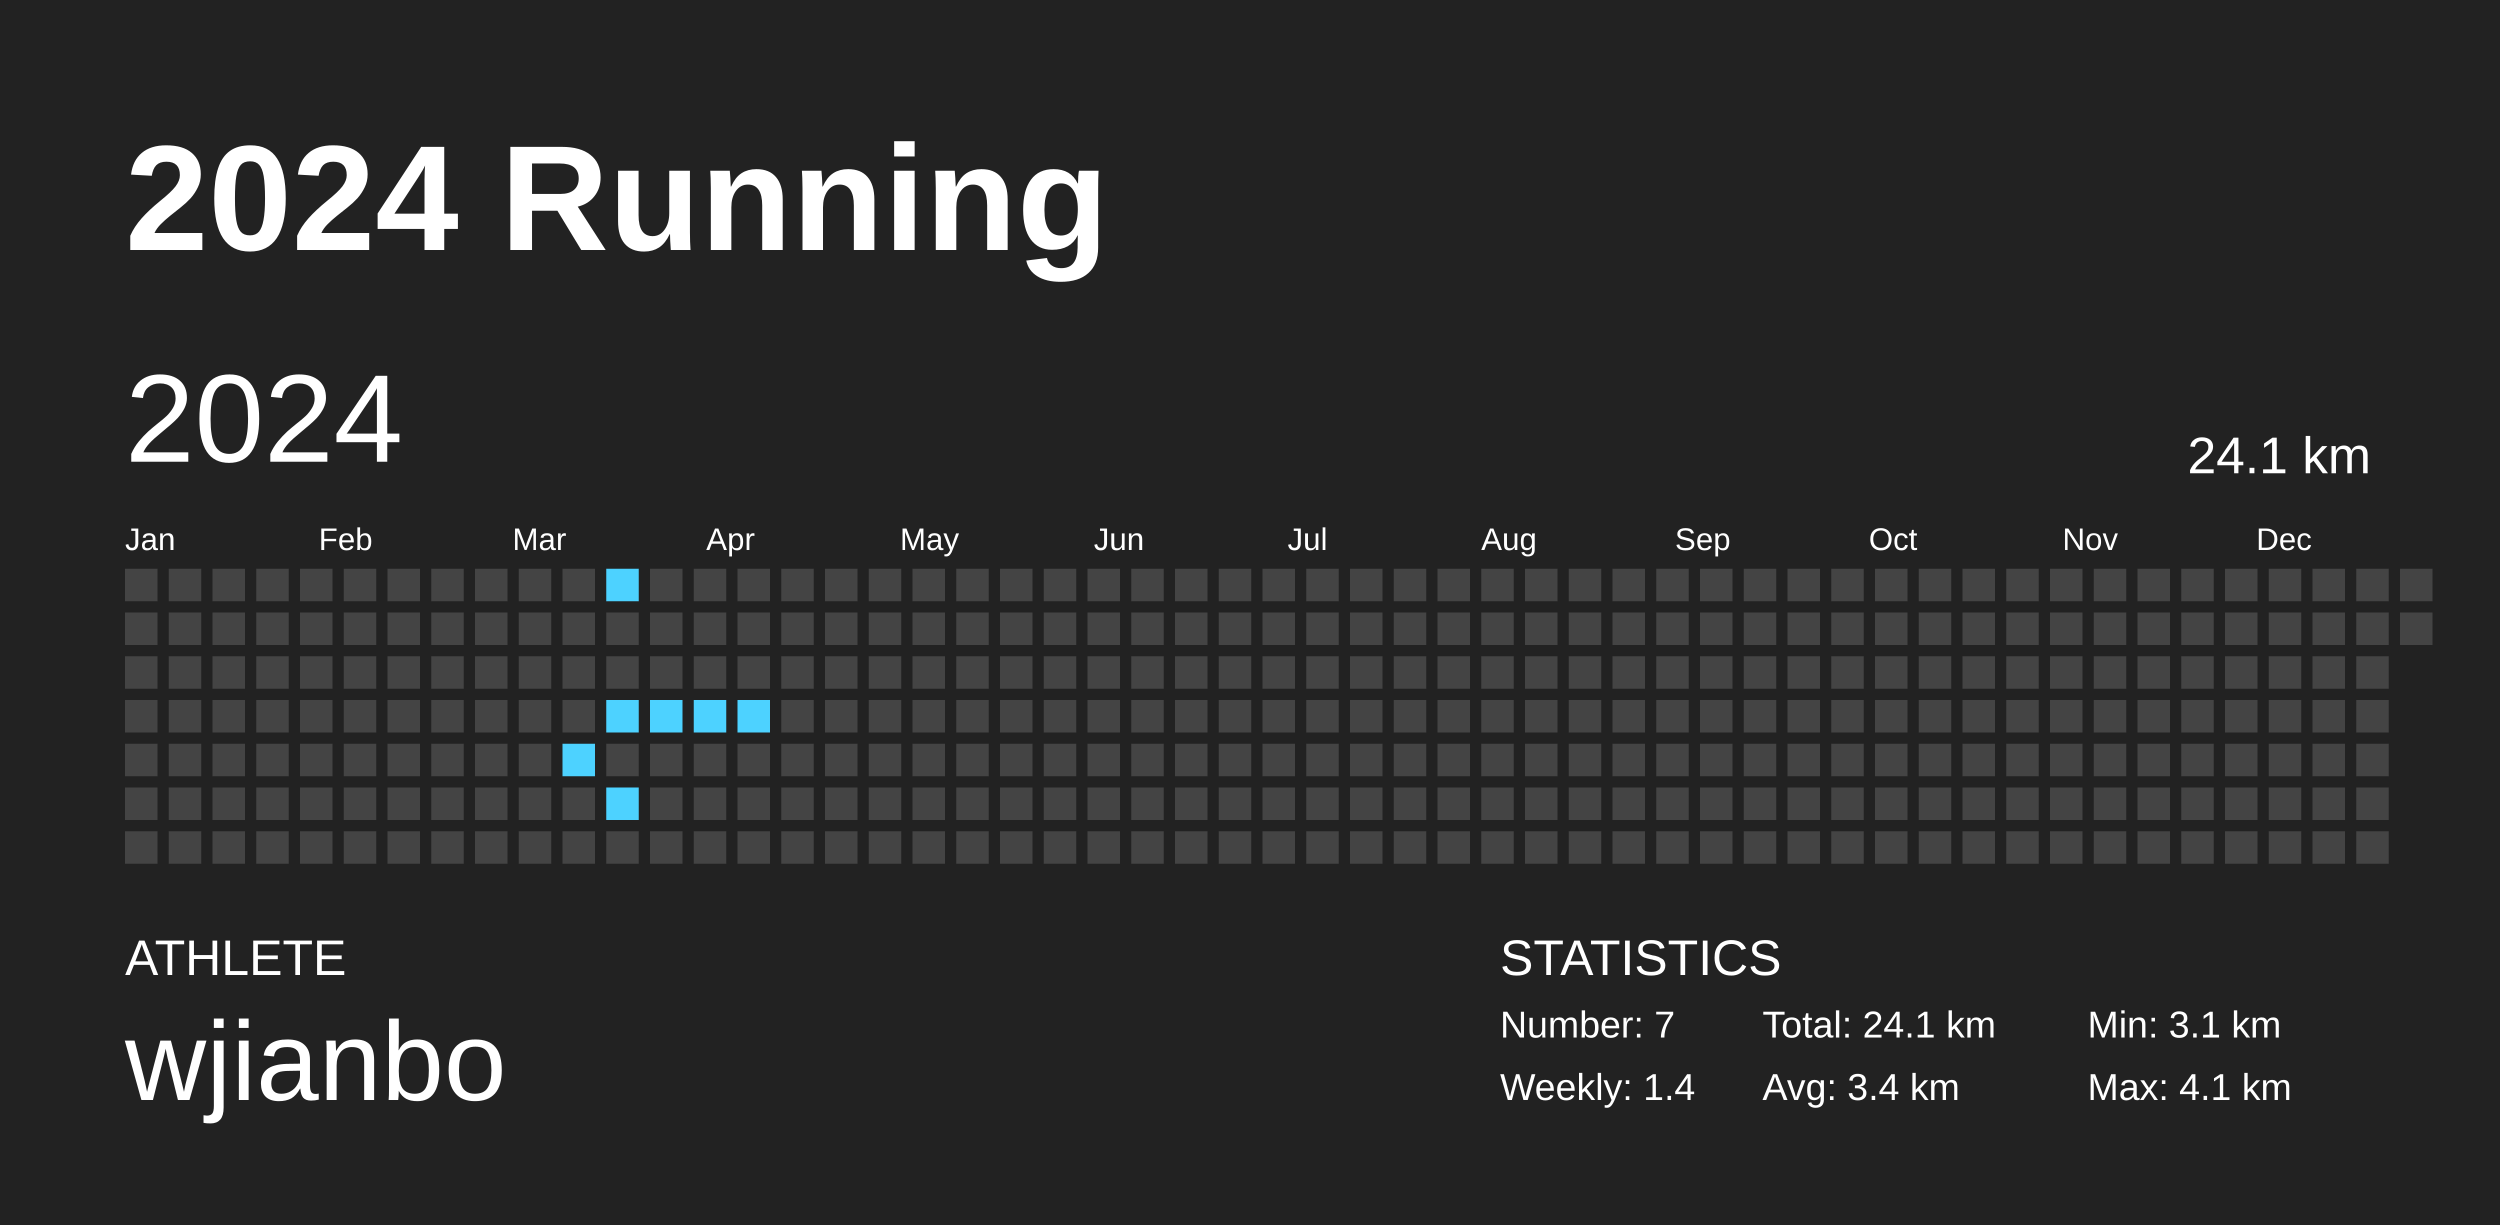
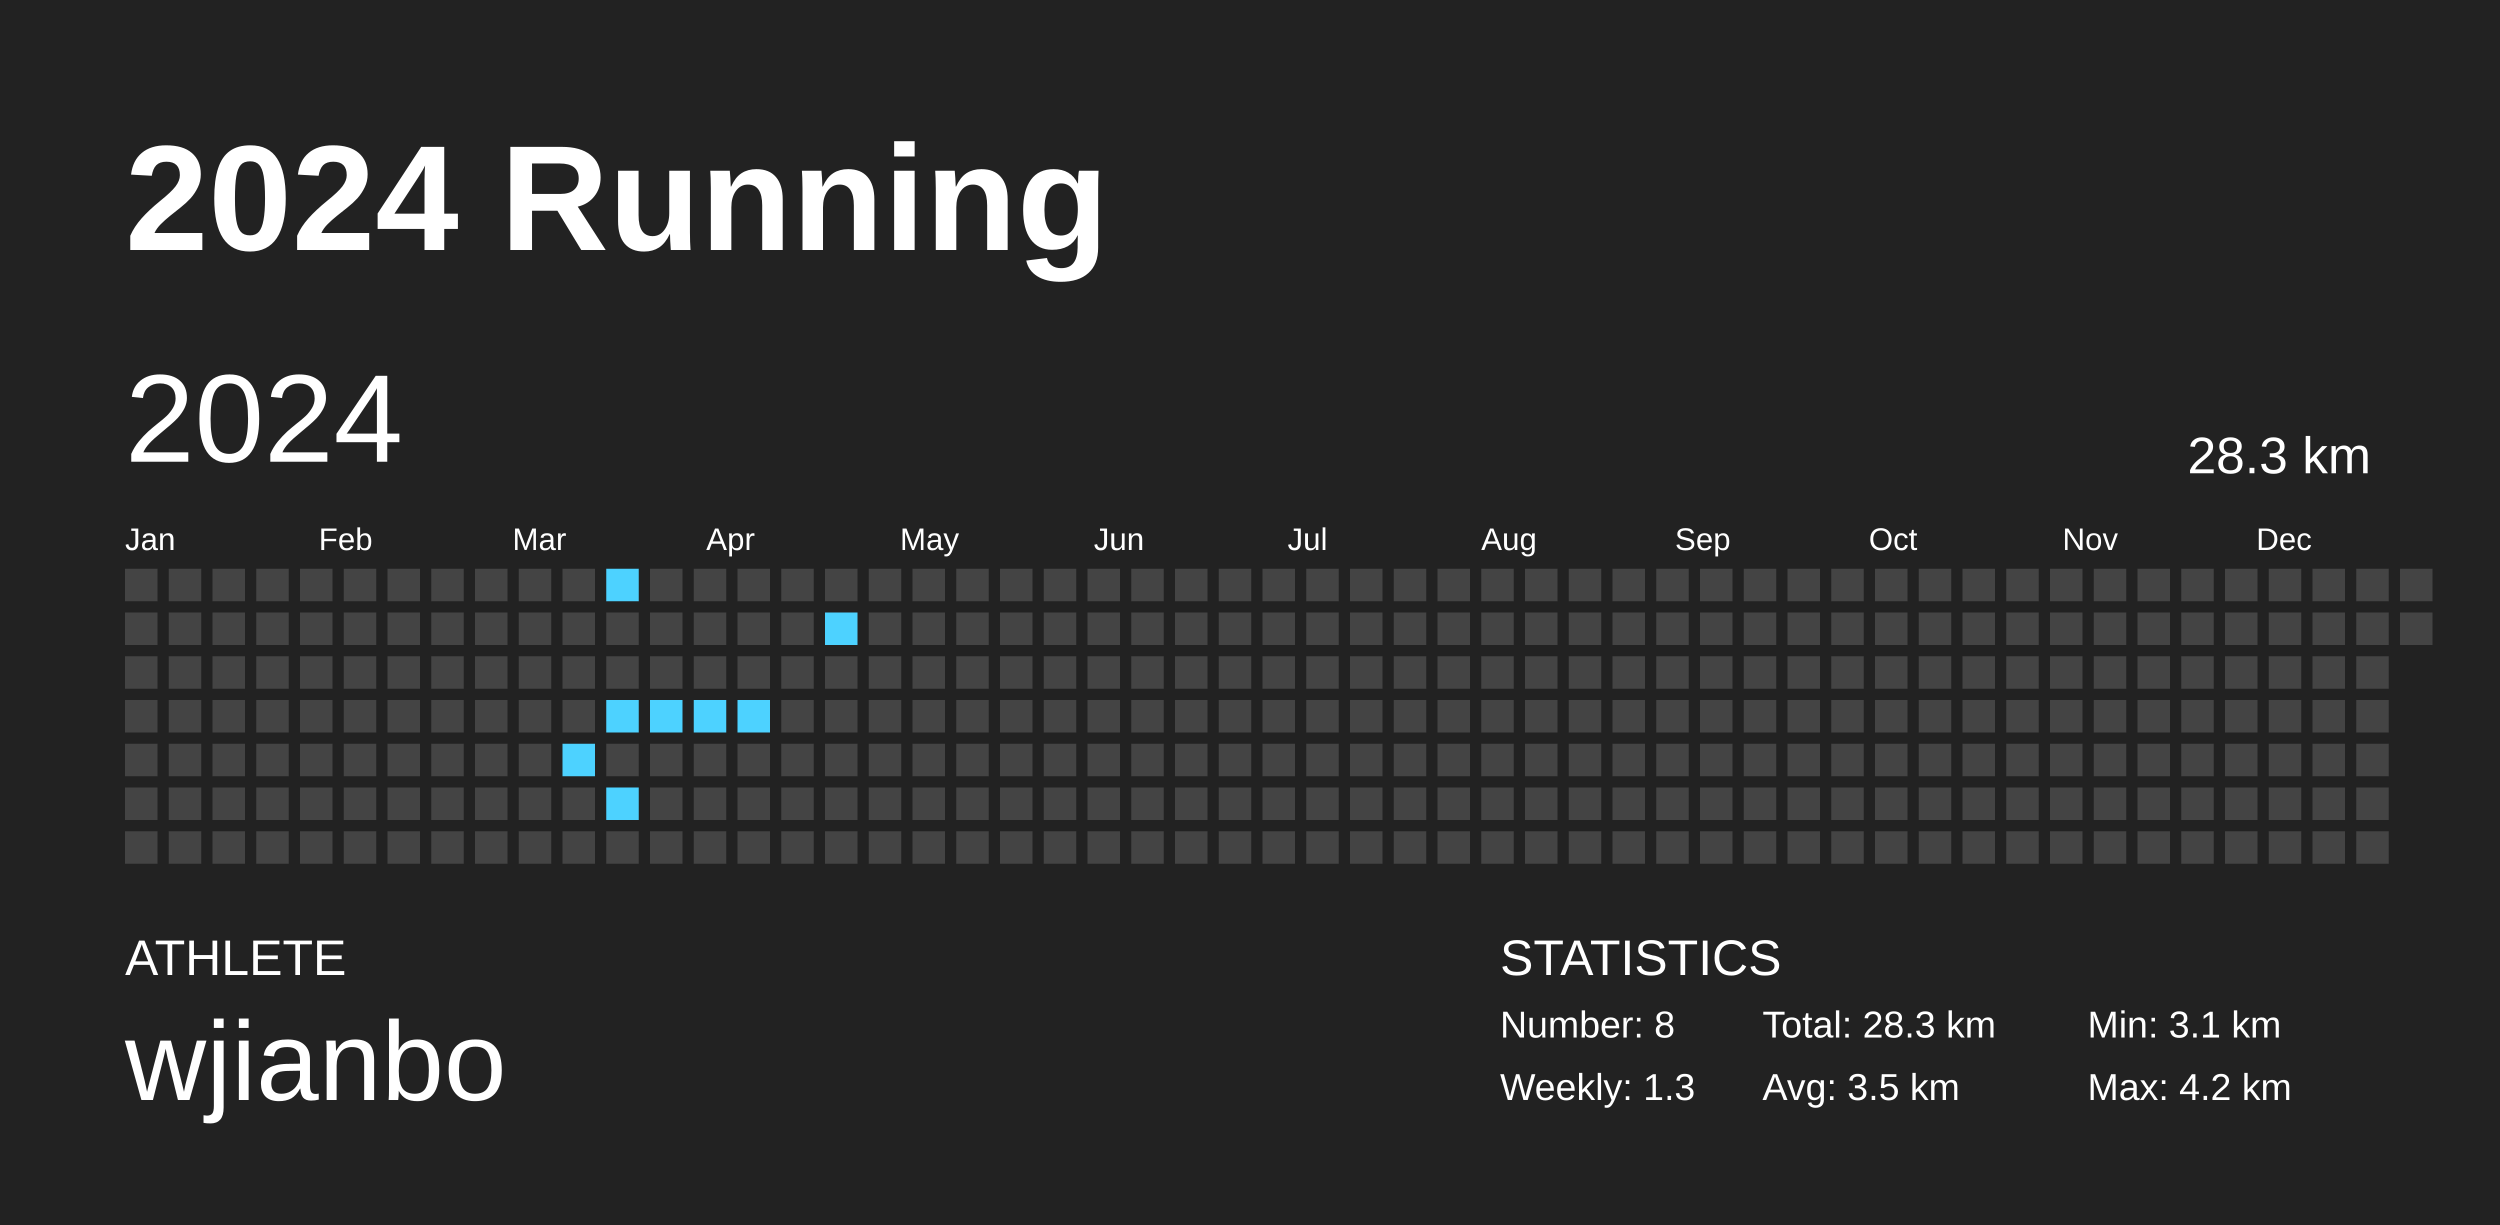
<svg xmlns="http://www.w3.org/2000/svg" baseProfile="full" height="98mm" version="1.1" viewBox="0,0,200,98" width="200mm">
  <defs />
  <rect fill="#222222" height="98" width="200" x="0" y="0" />
  <text fill="#FFFFFF" style="font-size:12px; font-family:Arial; font-weight:bold;" x="10" y="20">2024 Running</text>
  <text fill="#FFFFFF" style="font-size:4px; font-family:Arial" x="10" y="78">ATHLETE</text>
  <text fill="#FFFFFF" style="font-size:9px; font-family:Arial" x="10" y="88">wjianbo</text>
  <text fill="#FFFFFF" style="font-size:4px; font-family:Arial" x="120" y="78">STATISTICS</text>
-   <text fill="#FFFFFF" style="font-size:3px; font-family:Arial" x="120" y="83">Number: 7</text>
-   <text fill="#FFFFFF" style="font-size:3px; font-family:Arial" x="120" y="88">Weekly: 1.4</text>
-   <text fill="#FFFFFF" style="font-size:3px; font-family:Arial" x="141" y="83">Total: 24.1 km</text>
-   <text fill="#FFFFFF" style="font-size:3px; font-family:Arial" x="141" y="88">Avg: 3.4 km</text>
+   <text fill="#FFFFFF" style="font-size:3px; font-family:Arial" x="120" y="83">Number: 8</text>
+   <text fill="#FFFFFF" style="font-size:3px; font-family:Arial" x="120" y="88">Weekly: 1.3</text>
+   <text fill="#FFFFFF" style="font-size:3px; font-family:Arial" x="141" y="83">Total: 28.3 km</text>
+   <text fill="#FFFFFF" style="font-size:3px; font-family:Arial" x="141" y="88">Avg: 3.5 km</text>
  <text fill="#FFFFFF" style="font-size:3px; font-family:Arial" x="167" y="83">Min: 3.1 km</text>
-   <text fill="#FFFFFF" style="font-size:3px; font-family:Arial" x="167" y="88">Max: 4.1 km</text>
+   <text fill="#FFFFFF" style="font-size:3px; font-family:Arial" x="167" y="88">Max: 4.2 km</text>
  <text dominant-baseline="hanging" fill="#FFFFFF" style="font-size:10.0px; font-family:Arial;" x="10" y="30">2024</text>
-   <text dominant-baseline="hanging" fill="#FFFFFF" style="font-size:4.125px; font-family:Arial;" x="175" y="35">24.1 km</text>
+   <text dominant-baseline="hanging" fill="#FFFFFF" style="font-size:4.125px; font-family:Arial;" x="175" y="35">28.3 km</text>
  <text fill="#FFFFFF" style="font-size:2.5px; font-family:Arial" x="10.0" y="44">Jan</text>
  <text fill="#FFFFFF" style="font-size:2.5px; font-family:Arial" x="25.5" y="44">Feb</text>
  <text fill="#FFFFFF" style="font-size:2.5px; font-family:Arial" x="41.0" y="44">Mar</text>
  <text fill="#FFFFFF" style="font-size:2.5px; font-family:Arial" x="56.5" y="44">Apr</text>
  <text fill="#FFFFFF" style="font-size:2.5px; font-family:Arial" x="72.0" y="44">May</text>
  <text fill="#FFFFFF" style="font-size:2.5px; font-family:Arial" x="87.5" y="44">Jun</text>
  <text fill="#FFFFFF" style="font-size:2.5px; font-family:Arial" x="103.0" y="44">Jul</text>
  <text fill="#FFFFFF" style="font-size:2.5px; font-family:Arial" x="118.5" y="44">Aug</text>
  <text fill="#FFFFFF" style="font-size:2.5px; font-family:Arial" x="134.0" y="44">Sep</text>
  <text fill="#FFFFFF" style="font-size:2.5px; font-family:Arial" x="149.5" y="44">Oct</text>
  <text fill="#FFFFFF" style="font-size:2.5px; font-family:Arial" x="165.0" y="44">Nov</text>
  <text fill="#FFFFFF" style="font-size:2.5px; font-family:Arial" x="180.5" y="44">Dec</text>
  <rect fill="#444444" height="2.6" width="2.6" x="10.0" y="45.5" />
  <rect fill="#444444" height="2.6" width="2.6" x="10.0" y="49.0" />
  <rect fill="#444444" height="2.6" width="2.6" x="10.0" y="52.5" />
  <rect fill="#444444" height="2.6" width="2.6" x="10.0" y="56.0" />
  <rect fill="#444444" height="2.6" width="2.6" x="10.0" y="59.5" />
  <rect fill="#444444" height="2.6" width="2.6" x="10.0" y="63.0" />
  <rect fill="#444444" height="2.6" width="2.6" x="10.0" y="66.5" />
  <rect fill="#444444" height="2.6" width="2.6" x="13.5" y="45.5" />
  <rect fill="#444444" height="2.6" width="2.6" x="13.5" y="49.0" />
  <rect fill="#444444" height="2.6" width="2.6" x="13.5" y="52.5" />
  <rect fill="#444444" height="2.6" width="2.6" x="13.5" y="56.0" />
  <rect fill="#444444" height="2.6" width="2.6" x="13.5" y="59.5" />
  <rect fill="#444444" height="2.6" width="2.6" x="13.5" y="63.0" />
  <rect fill="#444444" height="2.6" width="2.6" x="13.5" y="66.5" />
  <rect fill="#444444" height="2.6" width="2.6" x="17.0" y="45.5" />
  <rect fill="#444444" height="2.6" width="2.6" x="17.0" y="49.0" />
  <rect fill="#444444" height="2.6" width="2.6" x="17.0" y="52.5" />
  <rect fill="#444444" height="2.6" width="2.6" x="17.0" y="56.0" />
  <rect fill="#444444" height="2.6" width="2.6" x="17.0" y="59.5" />
  <rect fill="#444444" height="2.6" width="2.6" x="17.0" y="63.0" />
  <rect fill="#444444" height="2.6" width="2.6" x="17.0" y="66.5" />
  <rect fill="#444444" height="2.6" width="2.6" x="20.5" y="45.5" />
  <rect fill="#444444" height="2.6" width="2.6" x="20.5" y="49.0" />
  <rect fill="#444444" height="2.6" width="2.6" x="20.5" y="52.5" />
  <rect fill="#444444" height="2.6" width="2.6" x="20.5" y="56.0" />
  <rect fill="#444444" height="2.6" width="2.6" x="20.5" y="59.5" />
  <rect fill="#444444" height="2.6" width="2.6" x="20.5" y="63.0" />
  <rect fill="#444444" height="2.6" width="2.6" x="20.5" y="66.5" />
  <rect fill="#444444" height="2.6" width="2.6" x="24.0" y="45.5" />
  <rect fill="#444444" height="2.6" width="2.6" x="24.0" y="49.0" />
  <rect fill="#444444" height="2.6" width="2.6" x="24.0" y="52.5" />
  <rect fill="#444444" height="2.6" width="2.6" x="24.0" y="56.0" />
  <rect fill="#444444" height="2.6" width="2.6" x="24.0" y="59.5" />
  <rect fill="#444444" height="2.6" width="2.6" x="24.0" y="63.0" />
  <rect fill="#444444" height="2.6" width="2.6" x="24.0" y="66.5" />
  <rect fill="#444444" height="2.6" width="2.6" x="27.5" y="45.5" />
  <rect fill="#444444" height="2.6" width="2.6" x="27.5" y="49.0" />
  <rect fill="#444444" height="2.6" width="2.6" x="27.5" y="52.5" />
  <rect fill="#444444" height="2.6" width="2.6" x="27.5" y="56.0" />
  <rect fill="#444444" height="2.6" width="2.6" x="27.5" y="59.5" />
  <rect fill="#444444" height="2.6" width="2.6" x="27.5" y="63.0" />
  <rect fill="#444444" height="2.6" width="2.6" x="27.5" y="66.5" />
  <rect fill="#444444" height="2.6" width="2.6" x="31.0" y="45.5" />
  <rect fill="#444444" height="2.6" width="2.6" x="31.0" y="49.0" />
  <rect fill="#444444" height="2.6" width="2.6" x="31.0" y="52.5" />
  <rect fill="#444444" height="2.6" width="2.6" x="31.0" y="56.0" />
  <rect fill="#444444" height="2.6" width="2.6" x="31.0" y="59.5" />
  <rect fill="#444444" height="2.6" width="2.6" x="31.0" y="63.0" />
  <rect fill="#444444" height="2.6" width="2.6" x="31.0" y="66.5" />
  <rect fill="#444444" height="2.6" width="2.6" x="34.5" y="45.5" />
  <rect fill="#444444" height="2.6" width="2.6" x="34.5" y="49.0" />
  <rect fill="#444444" height="2.6" width="2.6" x="34.5" y="52.5" />
  <rect fill="#444444" height="2.6" width="2.6" x="34.5" y="56.0" />
  <rect fill="#444444" height="2.6" width="2.6" x="34.5" y="59.5" />
  <rect fill="#444444" height="2.6" width="2.6" x="34.5" y="63.0" />
  <rect fill="#444444" height="2.6" width="2.6" x="34.5" y="66.5" />
  <rect fill="#444444" height="2.6" width="2.6" x="38.0" y="45.5" />
  <rect fill="#444444" height="2.6" width="2.6" x="38.0" y="49.0" />
  <rect fill="#444444" height="2.6" width="2.6" x="38.0" y="52.5" />
  <rect fill="#444444" height="2.6" width="2.6" x="38.0" y="56.0" />
  <rect fill="#444444" height="2.6" width="2.6" x="38.0" y="59.5" />
  <rect fill="#444444" height="2.6" width="2.6" x="38.0" y="63.0" />
  <rect fill="#444444" height="2.6" width="2.6" x="38.0" y="66.5" />
  <rect fill="#444444" height="2.6" width="2.6" x="41.5" y="45.5" />
  <rect fill="#444444" height="2.6" width="2.6" x="41.5" y="49.0" />
  <rect fill="#444444" height="2.6" width="2.6" x="41.5" y="52.5" />
  <rect fill="#444444" height="2.6" width="2.6" x="41.5" y="56.0" />
  <rect fill="#444444" height="2.6" width="2.6" x="41.5" y="59.5" />
  <rect fill="#444444" height="2.6" width="2.6" x="41.5" y="63.0" />
  <rect fill="#444444" height="2.6" width="2.6" x="41.5" y="66.5" />
  <rect fill="#444444" height="2.6" width="2.6" x="45.0" y="45.5" />
  <rect fill="#444444" height="2.6" width="2.6" x="45.0" y="49.0" />
  <rect fill="#444444" height="2.6" width="2.6" x="45.0" y="52.5" />
  <rect fill="#444444" height="2.6" width="2.6" x="45.0" y="56.0" />
  <rect fill="#4dd2ff" height="2.6" width="2.6" x="45.0" y="59.5" />
  <rect fill="#444444" height="2.6" width="2.6" x="45.0" y="63.0" />
  <rect fill="#444444" height="2.6" width="2.6" x="45.0" y="66.5" />
  <rect fill="#4dd2ff" height="2.6" width="2.6" x="48.5" y="45.5" />
  <rect fill="#444444" height="2.6" width="2.6" x="48.5" y="49.0" />
  <rect fill="#444444" height="2.6" width="2.6" x="48.5" y="52.5" />
  <rect fill="#4dd2ff" height="2.6" width="2.6" x="48.5" y="56.0" />
  <rect fill="#444444" height="2.6" width="2.6" x="48.5" y="59.5" />
  <rect fill="#4dd2ff" height="2.6" width="2.6" x="48.5" y="63.0" />
  <rect fill="#444444" height="2.6" width="2.6" x="48.5" y="66.5" />
  <rect fill="#444444" height="2.6" width="2.6" x="52.0" y="45.5" />
  <rect fill="#444444" height="2.6" width="2.6" x="52.0" y="49.0" />
  <rect fill="#444444" height="2.6" width="2.6" x="52.0" y="52.5" />
  <rect fill="#4dd2ff" height="2.6" width="2.6" x="52.0" y="56.0" />
  <rect fill="#444444" height="2.6" width="2.6" x="52.0" y="59.5" />
  <rect fill="#444444" height="2.6" width="2.6" x="52.0" y="63.0" />
  <rect fill="#444444" height="2.6" width="2.6" x="52.0" y="66.5" />
  <rect fill="#444444" height="2.6" width="2.6" x="55.5" y="45.5" />
  <rect fill="#444444" height="2.6" width="2.6" x="55.5" y="49.0" />
  <rect fill="#444444" height="2.6" width="2.6" x="55.5" y="52.5" />
  <rect fill="#4dd2ff" height="2.6" width="2.6" x="55.5" y="56.0" />
  <rect fill="#444444" height="2.6" width="2.6" x="55.5" y="59.5" />
  <rect fill="#444444" height="2.6" width="2.6" x="55.5" y="63.0" />
  <rect fill="#444444" height="2.6" width="2.6" x="55.5" y="66.5" />
  <rect fill="#444444" height="2.6" width="2.6" x="59.0" y="45.5" />
  <rect fill="#444444" height="2.6" width="2.6" x="59.0" y="49.0" />
  <rect fill="#444444" height="2.6" width="2.6" x="59.0" y="52.5" />
  <rect fill="#4dd2ff" height="2.6" width="2.6" x="59.0" y="56.0" />
  <rect fill="#444444" height="2.6" width="2.6" x="59.0" y="59.5" />
  <rect fill="#444444" height="2.6" width="2.6" x="59.0" y="63.0" />
  <rect fill="#444444" height="2.6" width="2.6" x="59.0" y="66.5" />
  <rect fill="#444444" height="2.6" width="2.6" x="62.5" y="45.5" />
  <rect fill="#444444" height="2.6" width="2.6" x="62.5" y="49.0" />
  <rect fill="#444444" height="2.6" width="2.6" x="62.5" y="52.5" />
  <rect fill="#444444" height="2.6" width="2.6" x="62.5" y="56.0" />
  <rect fill="#444444" height="2.6" width="2.6" x="62.5" y="59.5" />
  <rect fill="#444444" height="2.6" width="2.6" x="62.5" y="63.0" />
  <rect fill="#444444" height="2.6" width="2.6" x="62.5" y="66.5" />
  <rect fill="#444444" height="2.6" width="2.6" x="66.0" y="45.5" />
-   <rect fill="#444444" height="2.6" width="2.6" x="66.0" y="49.0" />
+   <rect fill="#4dd2ff" height="2.6" width="2.6" x="66.0" y="49.0" />
  <rect fill="#444444" height="2.6" width="2.6" x="66.0" y="52.5" />
  <rect fill="#444444" height="2.6" width="2.6" x="66.0" y="56.0" />
  <rect fill="#444444" height="2.6" width="2.6" x="66.0" y="59.5" />
  <rect fill="#444444" height="2.6" width="2.6" x="66.0" y="63.0" />
  <rect fill="#444444" height="2.6" width="2.6" x="66.0" y="66.5" />
  <rect fill="#444444" height="2.6" width="2.6" x="69.5" y="45.5" />
  <rect fill="#444444" height="2.6" width="2.6" x="69.5" y="49.0" />
  <rect fill="#444444" height="2.6" width="2.6" x="69.5" y="52.5" />
  <rect fill="#444444" height="2.6" width="2.6" x="69.5" y="56.0" />
  <rect fill="#444444" height="2.6" width="2.6" x="69.5" y="59.5" />
  <rect fill="#444444" height="2.6" width="2.6" x="69.5" y="63.0" />
  <rect fill="#444444" height="2.6" width="2.6" x="69.5" y="66.5" />
  <rect fill="#444444" height="2.6" width="2.6" x="73.0" y="45.5" />
  <rect fill="#444444" height="2.6" width="2.6" x="73.0" y="49.0" />
  <rect fill="#444444" height="2.6" width="2.6" x="73.0" y="52.5" />
  <rect fill="#444444" height="2.6" width="2.6" x="73.0" y="56.0" />
  <rect fill="#444444" height="2.6" width="2.6" x="73.0" y="59.5" />
  <rect fill="#444444" height="2.6" width="2.6" x="73.0" y="63.0" />
  <rect fill="#444444" height="2.6" width="2.6" x="73.0" y="66.5" />
  <rect fill="#444444" height="2.6" width="2.6" x="76.5" y="45.5" />
  <rect fill="#444444" height="2.6" width="2.6" x="76.5" y="49.0" />
  <rect fill="#444444" height="2.6" width="2.6" x="76.5" y="52.5" />
  <rect fill="#444444" height="2.6" width="2.6" x="76.5" y="56.0" />
  <rect fill="#444444" height="2.6" width="2.6" x="76.5" y="59.5" />
  <rect fill="#444444" height="2.6" width="2.6" x="76.5" y="63.0" />
  <rect fill="#444444" height="2.6" width="2.6" x="76.5" y="66.5" />
  <rect fill="#444444" height="2.6" width="2.6" x="80.0" y="45.5" />
  <rect fill="#444444" height="2.6" width="2.6" x="80.0" y="49.0" />
  <rect fill="#444444" height="2.6" width="2.6" x="80.0" y="52.5" />
  <rect fill="#444444" height="2.6" width="2.6" x="80.0" y="56.0" />
  <rect fill="#444444" height="2.6" width="2.6" x="80.0" y="59.5" />
  <rect fill="#444444" height="2.6" width="2.6" x="80.0" y="63.0" />
  <rect fill="#444444" height="2.6" width="2.6" x="80.0" y="66.5" />
  <rect fill="#444444" height="2.6" width="2.6" x="83.5" y="45.5" />
  <rect fill="#444444" height="2.6" width="2.6" x="83.5" y="49.0" />
  <rect fill="#444444" height="2.6" width="2.6" x="83.5" y="52.5" />
  <rect fill="#444444" height="2.6" width="2.6" x="83.5" y="56.0" />
  <rect fill="#444444" height="2.6" width="2.6" x="83.5" y="59.5" />
  <rect fill="#444444" height="2.6" width="2.6" x="83.5" y="63.0" />
  <rect fill="#444444" height="2.6" width="2.6" x="83.5" y="66.5" />
  <rect fill="#444444" height="2.6" width="2.6" x="87.0" y="45.5" />
  <rect fill="#444444" height="2.6" width="2.6" x="87.0" y="49.0" />
  <rect fill="#444444" height="2.6" width="2.6" x="87.0" y="52.5" />
  <rect fill="#444444" height="2.6" width="2.6" x="87.0" y="56.0" />
  <rect fill="#444444" height="2.6" width="2.6" x="87.0" y="59.5" />
  <rect fill="#444444" height="2.6" width="2.6" x="87.0" y="63.0" />
  <rect fill="#444444" height="2.6" width="2.6" x="87.0" y="66.5" />
  <rect fill="#444444" height="2.6" width="2.6" x="90.5" y="45.5" />
  <rect fill="#444444" height="2.6" width="2.6" x="90.5" y="49.0" />
  <rect fill="#444444" height="2.6" width="2.6" x="90.5" y="52.5" />
  <rect fill="#444444" height="2.6" width="2.6" x="90.5" y="56.0" />
  <rect fill="#444444" height="2.6" width="2.6" x="90.5" y="59.5" />
  <rect fill="#444444" height="2.6" width="2.6" x="90.5" y="63.0" />
  <rect fill="#444444" height="2.6" width="2.6" x="90.5" y="66.5" />
  <rect fill="#444444" height="2.6" width="2.6" x="94.0" y="45.5" />
  <rect fill="#444444" height="2.6" width="2.6" x="94.0" y="49.0" />
  <rect fill="#444444" height="2.6" width="2.6" x="94.0" y="52.5" />
  <rect fill="#444444" height="2.6" width="2.6" x="94.0" y="56.0" />
  <rect fill="#444444" height="2.6" width="2.6" x="94.0" y="59.5" />
  <rect fill="#444444" height="2.6" width="2.6" x="94.0" y="63.0" />
  <rect fill="#444444" height="2.6" width="2.6" x="94.0" y="66.5" />
  <rect fill="#444444" height="2.6" width="2.6" x="97.5" y="45.5" />
  <rect fill="#444444" height="2.6" width="2.6" x="97.5" y="49.0" />
  <rect fill="#444444" height="2.6" width="2.6" x="97.5" y="52.5" />
  <rect fill="#444444" height="2.6" width="2.6" x="97.5" y="56.0" />
  <rect fill="#444444" height="2.6" width="2.6" x="97.5" y="59.5" />
  <rect fill="#444444" height="2.6" width="2.6" x="97.5" y="63.0" />
  <rect fill="#444444" height="2.6" width="2.6" x="97.5" y="66.5" />
  <rect fill="#444444" height="2.6" width="2.6" x="101.0" y="45.5" />
  <rect fill="#444444" height="2.6" width="2.6" x="101.0" y="49.0" />
  <rect fill="#444444" height="2.6" width="2.6" x="101.0" y="52.5" />
  <rect fill="#444444" height="2.6" width="2.6" x="101.0" y="56.0" />
  <rect fill="#444444" height="2.6" width="2.6" x="101.0" y="59.5" />
  <rect fill="#444444" height="2.6" width="2.6" x="101.0" y="63.0" />
  <rect fill="#444444" height="2.6" width="2.6" x="101.0" y="66.5" />
  <rect fill="#444444" height="2.6" width="2.6" x="104.5" y="45.5" />
  <rect fill="#444444" height="2.6" width="2.6" x="104.5" y="49.0" />
  <rect fill="#444444" height="2.6" width="2.6" x="104.5" y="52.5" />
  <rect fill="#444444" height="2.6" width="2.6" x="104.5" y="56.0" />
  <rect fill="#444444" height="2.6" width="2.6" x="104.5" y="59.5" />
  <rect fill="#444444" height="2.6" width="2.6" x="104.5" y="63.0" />
  <rect fill="#444444" height="2.6" width="2.6" x="104.5" y="66.5" />
  <rect fill="#444444" height="2.6" width="2.6" x="108.0" y="45.5" />
  <rect fill="#444444" height="2.6" width="2.6" x="108.0" y="49.0" />
  <rect fill="#444444" height="2.6" width="2.6" x="108.0" y="52.5" />
  <rect fill="#444444" height="2.6" width="2.6" x="108.0" y="56.0" />
  <rect fill="#444444" height="2.6" width="2.6" x="108.0" y="59.5" />
  <rect fill="#444444" height="2.6" width="2.6" x="108.0" y="63.0" />
  <rect fill="#444444" height="2.6" width="2.6" x="108.0" y="66.5" />
  <rect fill="#444444" height="2.6" width="2.6" x="111.5" y="45.5" />
  <rect fill="#444444" height="2.6" width="2.6" x="111.5" y="49.0" />
  <rect fill="#444444" height="2.6" width="2.6" x="111.5" y="52.5" />
  <rect fill="#444444" height="2.6" width="2.6" x="111.5" y="56.0" />
  <rect fill="#444444" height="2.6" width="2.6" x="111.5" y="59.5" />
  <rect fill="#444444" height="2.6" width="2.6" x="111.5" y="63.0" />
  <rect fill="#444444" height="2.6" width="2.6" x="111.5" y="66.5" />
  <rect fill="#444444" height="2.6" width="2.6" x="115.0" y="45.5" />
  <rect fill="#444444" height="2.6" width="2.6" x="115.0" y="49.0" />
  <rect fill="#444444" height="2.6" width="2.6" x="115.0" y="52.5" />
  <rect fill="#444444" height="2.6" width="2.6" x="115.0" y="56.0" />
  <rect fill="#444444" height="2.6" width="2.6" x="115.0" y="59.5" />
  <rect fill="#444444" height="2.6" width="2.6" x="115.0" y="63.0" />
  <rect fill="#444444" height="2.6" width="2.6" x="115.0" y="66.5" />
  <rect fill="#444444" height="2.6" width="2.6" x="118.5" y="45.5" />
  <rect fill="#444444" height="2.6" width="2.6" x="118.5" y="49.0" />
  <rect fill="#444444" height="2.6" width="2.6" x="118.5" y="52.5" />
  <rect fill="#444444" height="2.6" width="2.6" x="118.5" y="56.0" />
  <rect fill="#444444" height="2.6" width="2.6" x="118.5" y="59.5" />
  <rect fill="#444444" height="2.6" width="2.6" x="118.5" y="63.0" />
  <rect fill="#444444" height="2.6" width="2.6" x="118.5" y="66.5" />
  <rect fill="#444444" height="2.6" width="2.6" x="122.0" y="45.5" />
  <rect fill="#444444" height="2.6" width="2.6" x="122.0" y="49.0" />
  <rect fill="#444444" height="2.6" width="2.6" x="122.0" y="52.5" />
  <rect fill="#444444" height="2.6" width="2.6" x="122.0" y="56.0" />
  <rect fill="#444444" height="2.6" width="2.6" x="122.0" y="59.5" />
  <rect fill="#444444" height="2.6" width="2.6" x="122.0" y="63.0" />
  <rect fill="#444444" height="2.6" width="2.6" x="122.0" y="66.5" />
  <rect fill="#444444" height="2.6" width="2.6" x="125.5" y="45.5" />
  <rect fill="#444444" height="2.6" width="2.6" x="125.5" y="49.0" />
  <rect fill="#444444" height="2.6" width="2.6" x="125.5" y="52.5" />
  <rect fill="#444444" height="2.6" width="2.6" x="125.5" y="56.0" />
  <rect fill="#444444" height="2.6" width="2.6" x="125.5" y="59.5" />
  <rect fill="#444444" height="2.6" width="2.6" x="125.5" y="63.0" />
  <rect fill="#444444" height="2.6" width="2.6" x="125.5" y="66.5" />
  <rect fill="#444444" height="2.6" width="2.6" x="129.0" y="45.5" />
  <rect fill="#444444" height="2.6" width="2.6" x="129.0" y="49.0" />
  <rect fill="#444444" height="2.6" width="2.6" x="129.0" y="52.5" />
  <rect fill="#444444" height="2.6" width="2.6" x="129.0" y="56.0" />
  <rect fill="#444444" height="2.6" width="2.6" x="129.0" y="59.5" />
  <rect fill="#444444" height="2.6" width="2.6" x="129.0" y="63.0" />
  <rect fill="#444444" height="2.6" width="2.6" x="129.0" y="66.5" />
  <rect fill="#444444" height="2.6" width="2.6" x="132.5" y="45.5" />
  <rect fill="#444444" height="2.6" width="2.6" x="132.5" y="49.0" />
  <rect fill="#444444" height="2.6" width="2.6" x="132.5" y="52.5" />
  <rect fill="#444444" height="2.6" width="2.6" x="132.5" y="56.0" />
  <rect fill="#444444" height="2.6" width="2.6" x="132.5" y="59.5" />
  <rect fill="#444444" height="2.6" width="2.6" x="132.5" y="63.0" />
  <rect fill="#444444" height="2.6" width="2.6" x="132.5" y="66.5" />
  <rect fill="#444444" height="2.6" width="2.6" x="136.0" y="45.5" />
  <rect fill="#444444" height="2.6" width="2.6" x="136.0" y="49.0" />
  <rect fill="#444444" height="2.6" width="2.6" x="136.0" y="52.5" />
  <rect fill="#444444" height="2.6" width="2.6" x="136.0" y="56.0" />
  <rect fill="#444444" height="2.6" width="2.6" x="136.0" y="59.5" />
  <rect fill="#444444" height="2.6" width="2.6" x="136.0" y="63.0" />
  <rect fill="#444444" height="2.6" width="2.6" x="136.0" y="66.5" />
  <rect fill="#444444" height="2.6" width="2.6" x="139.5" y="45.5" />
  <rect fill="#444444" height="2.6" width="2.6" x="139.5" y="49.0" />
  <rect fill="#444444" height="2.6" width="2.6" x="139.5" y="52.5" />
  <rect fill="#444444" height="2.6" width="2.6" x="139.5" y="56.0" />
  <rect fill="#444444" height="2.6" width="2.6" x="139.5" y="59.5" />
  <rect fill="#444444" height="2.6" width="2.6" x="139.5" y="63.0" />
  <rect fill="#444444" height="2.6" width="2.6" x="139.5" y="66.5" />
  <rect fill="#444444" height="2.6" width="2.6" x="143.0" y="45.5" />
  <rect fill="#444444" height="2.6" width="2.6" x="143.0" y="49.0" />
  <rect fill="#444444" height="2.6" width="2.6" x="143.0" y="52.5" />
  <rect fill="#444444" height="2.6" width="2.6" x="143.0" y="56.0" />
  <rect fill="#444444" height="2.6" width="2.6" x="143.0" y="59.5" />
  <rect fill="#444444" height="2.6" width="2.6" x="143.0" y="63.0" />
  <rect fill="#444444" height="2.6" width="2.6" x="143.0" y="66.5" />
  <rect fill="#444444" height="2.6" width="2.6" x="146.5" y="45.5" />
  <rect fill="#444444" height="2.6" width="2.6" x="146.5" y="49.0" />
  <rect fill="#444444" height="2.6" width="2.6" x="146.5" y="52.5" />
  <rect fill="#444444" height="2.6" width="2.6" x="146.5" y="56.0" />
  <rect fill="#444444" height="2.6" width="2.6" x="146.5" y="59.5" />
  <rect fill="#444444" height="2.6" width="2.6" x="146.5" y="63.0" />
  <rect fill="#444444" height="2.6" width="2.6" x="146.5" y="66.5" />
  <rect fill="#444444" height="2.6" width="2.6" x="150.0" y="45.5" />
  <rect fill="#444444" height="2.6" width="2.6" x="150.0" y="49.0" />
  <rect fill="#444444" height="2.6" width="2.6" x="150.0" y="52.5" />
  <rect fill="#444444" height="2.6" width="2.6" x="150.0" y="56.0" />
  <rect fill="#444444" height="2.6" width="2.6" x="150.0" y="59.5" />
  <rect fill="#444444" height="2.6" width="2.6" x="150.0" y="63.0" />
  <rect fill="#444444" height="2.6" width="2.6" x="150.0" y="66.5" />
  <rect fill="#444444" height="2.6" width="2.6" x="153.5" y="45.5" />
  <rect fill="#444444" height="2.6" width="2.6" x="153.5" y="49.0" />
  <rect fill="#444444" height="2.6" width="2.6" x="153.5" y="52.5" />
  <rect fill="#444444" height="2.6" width="2.6" x="153.5" y="56.0" />
  <rect fill="#444444" height="2.6" width="2.6" x="153.5" y="59.5" />
  <rect fill="#444444" height="2.6" width="2.6" x="153.5" y="63.0" />
  <rect fill="#444444" height="2.6" width="2.6" x="153.5" y="66.5" />
  <rect fill="#444444" height="2.6" width="2.6" x="157.0" y="45.5" />
  <rect fill="#444444" height="2.6" width="2.6" x="157.0" y="49.0" />
  <rect fill="#444444" height="2.6" width="2.6" x="157.0" y="52.5" />
  <rect fill="#444444" height="2.6" width="2.6" x="157.0" y="56.0" />
  <rect fill="#444444" height="2.6" width="2.6" x="157.0" y="59.5" />
  <rect fill="#444444" height="2.6" width="2.6" x="157.0" y="63.0" />
  <rect fill="#444444" height="2.6" width="2.6" x="157.0" y="66.5" />
  <rect fill="#444444" height="2.6" width="2.6" x="160.5" y="45.5" />
  <rect fill="#444444" height="2.6" width="2.6" x="160.5" y="49.0" />
  <rect fill="#444444" height="2.6" width="2.6" x="160.5" y="52.5" />
  <rect fill="#444444" height="2.6" width="2.6" x="160.5" y="56.0" />
  <rect fill="#444444" height="2.6" width="2.6" x="160.5" y="59.5" />
  <rect fill="#444444" height="2.6" width="2.6" x="160.5" y="63.0" />
  <rect fill="#444444" height="2.6" width="2.6" x="160.5" y="66.5" />
  <rect fill="#444444" height="2.6" width="2.6" x="164.0" y="45.5" />
  <rect fill="#444444" height="2.6" width="2.6" x="164.0" y="49.0" />
  <rect fill="#444444" height="2.6" width="2.6" x="164.0" y="52.5" />
  <rect fill="#444444" height="2.6" width="2.6" x="164.0" y="56.0" />
  <rect fill="#444444" height="2.6" width="2.6" x="164.0" y="59.5" />
  <rect fill="#444444" height="2.6" width="2.6" x="164.0" y="63.0" />
  <rect fill="#444444" height="2.6" width="2.6" x="164.0" y="66.5" />
  <rect fill="#444444" height="2.6" width="2.6" x="167.5" y="45.5" />
  <rect fill="#444444" height="2.6" width="2.6" x="167.5" y="49.0" />
  <rect fill="#444444" height="2.6" width="2.6" x="167.5" y="52.5" />
  <rect fill="#444444" height="2.6" width="2.6" x="167.5" y="56.0" />
  <rect fill="#444444" height="2.6" width="2.6" x="167.5" y="59.5" />
  <rect fill="#444444" height="2.6" width="2.6" x="167.5" y="63.0" />
  <rect fill="#444444" height="2.6" width="2.6" x="167.5" y="66.5" />
  <rect fill="#444444" height="2.6" width="2.6" x="171.0" y="45.5" />
  <rect fill="#444444" height="2.6" width="2.6" x="171.0" y="49.0" />
  <rect fill="#444444" height="2.6" width="2.6" x="171.0" y="52.5" />
  <rect fill="#444444" height="2.6" width="2.6" x="171.0" y="56.0" />
  <rect fill="#444444" height="2.6" width="2.6" x="171.0" y="59.5" />
  <rect fill="#444444" height="2.6" width="2.6" x="171.0" y="63.0" />
  <rect fill="#444444" height="2.6" width="2.6" x="171.0" y="66.5" />
  <rect fill="#444444" height="2.6" width="2.6" x="174.5" y="45.5" />
  <rect fill="#444444" height="2.6" width="2.6" x="174.5" y="49.0" />
  <rect fill="#444444" height="2.6" width="2.6" x="174.5" y="52.5" />
  <rect fill="#444444" height="2.6" width="2.6" x="174.5" y="56.0" />
  <rect fill="#444444" height="2.6" width="2.6" x="174.5" y="59.5" />
  <rect fill="#444444" height="2.6" width="2.6" x="174.5" y="63.0" />
  <rect fill="#444444" height="2.6" width="2.6" x="174.5" y="66.5" />
  <rect fill="#444444" height="2.6" width="2.6" x="178.0" y="45.5" />
  <rect fill="#444444" height="2.6" width="2.6" x="178.0" y="49.0" />
  <rect fill="#444444" height="2.6" width="2.6" x="178.0" y="52.5" />
  <rect fill="#444444" height="2.6" width="2.6" x="178.0" y="56.0" />
  <rect fill="#444444" height="2.6" width="2.6" x="178.0" y="59.5" />
  <rect fill="#444444" height="2.6" width="2.6" x="178.0" y="63.0" />
  <rect fill="#444444" height="2.6" width="2.6" x="178.0" y="66.5" />
  <rect fill="#444444" height="2.6" width="2.6" x="181.5" y="45.5" />
  <rect fill="#444444" height="2.6" width="2.6" x="181.5" y="49.0" />
  <rect fill="#444444" height="2.6" width="2.6" x="181.5" y="52.5" />
  <rect fill="#444444" height="2.6" width="2.6" x="181.5" y="56.0" />
  <rect fill="#444444" height="2.6" width="2.6" x="181.5" y="59.5" />
  <rect fill="#444444" height="2.6" width="2.6" x="181.5" y="63.0" />
  <rect fill="#444444" height="2.6" width="2.6" x="181.5" y="66.5" />
  <rect fill="#444444" height="2.6" width="2.6" x="185.0" y="45.5" />
  <rect fill="#444444" height="2.6" width="2.6" x="185.0" y="49.0" />
  <rect fill="#444444" height="2.6" width="2.6" x="185.0" y="52.5" />
  <rect fill="#444444" height="2.6" width="2.6" x="185.0" y="56.0" />
  <rect fill="#444444" height="2.6" width="2.6" x="185.0" y="59.5" />
  <rect fill="#444444" height="2.6" width="2.6" x="185.0" y="63.0" />
  <rect fill="#444444" height="2.6" width="2.6" x="185.0" y="66.5" />
  <rect fill="#444444" height="2.6" width="2.6" x="188.5" y="45.5" />
  <rect fill="#444444" height="2.6" width="2.6" x="188.5" y="49.0" />
  <rect fill="#444444" height="2.6" width="2.6" x="188.5" y="52.5" />
  <rect fill="#444444" height="2.6" width="2.6" x="188.5" y="56.0" />
  <rect fill="#444444" height="2.6" width="2.6" x="188.5" y="59.5" />
  <rect fill="#444444" height="2.6" width="2.6" x="188.5" y="63.0" />
  <rect fill="#444444" height="2.6" width="2.6" x="188.5" y="66.5" />
  <rect fill="#444444" height="2.6" width="2.6" x="192.0" y="45.5" />
  <rect fill="#444444" height="2.6" width="2.6" x="192.0" y="49.0" />
</svg>
